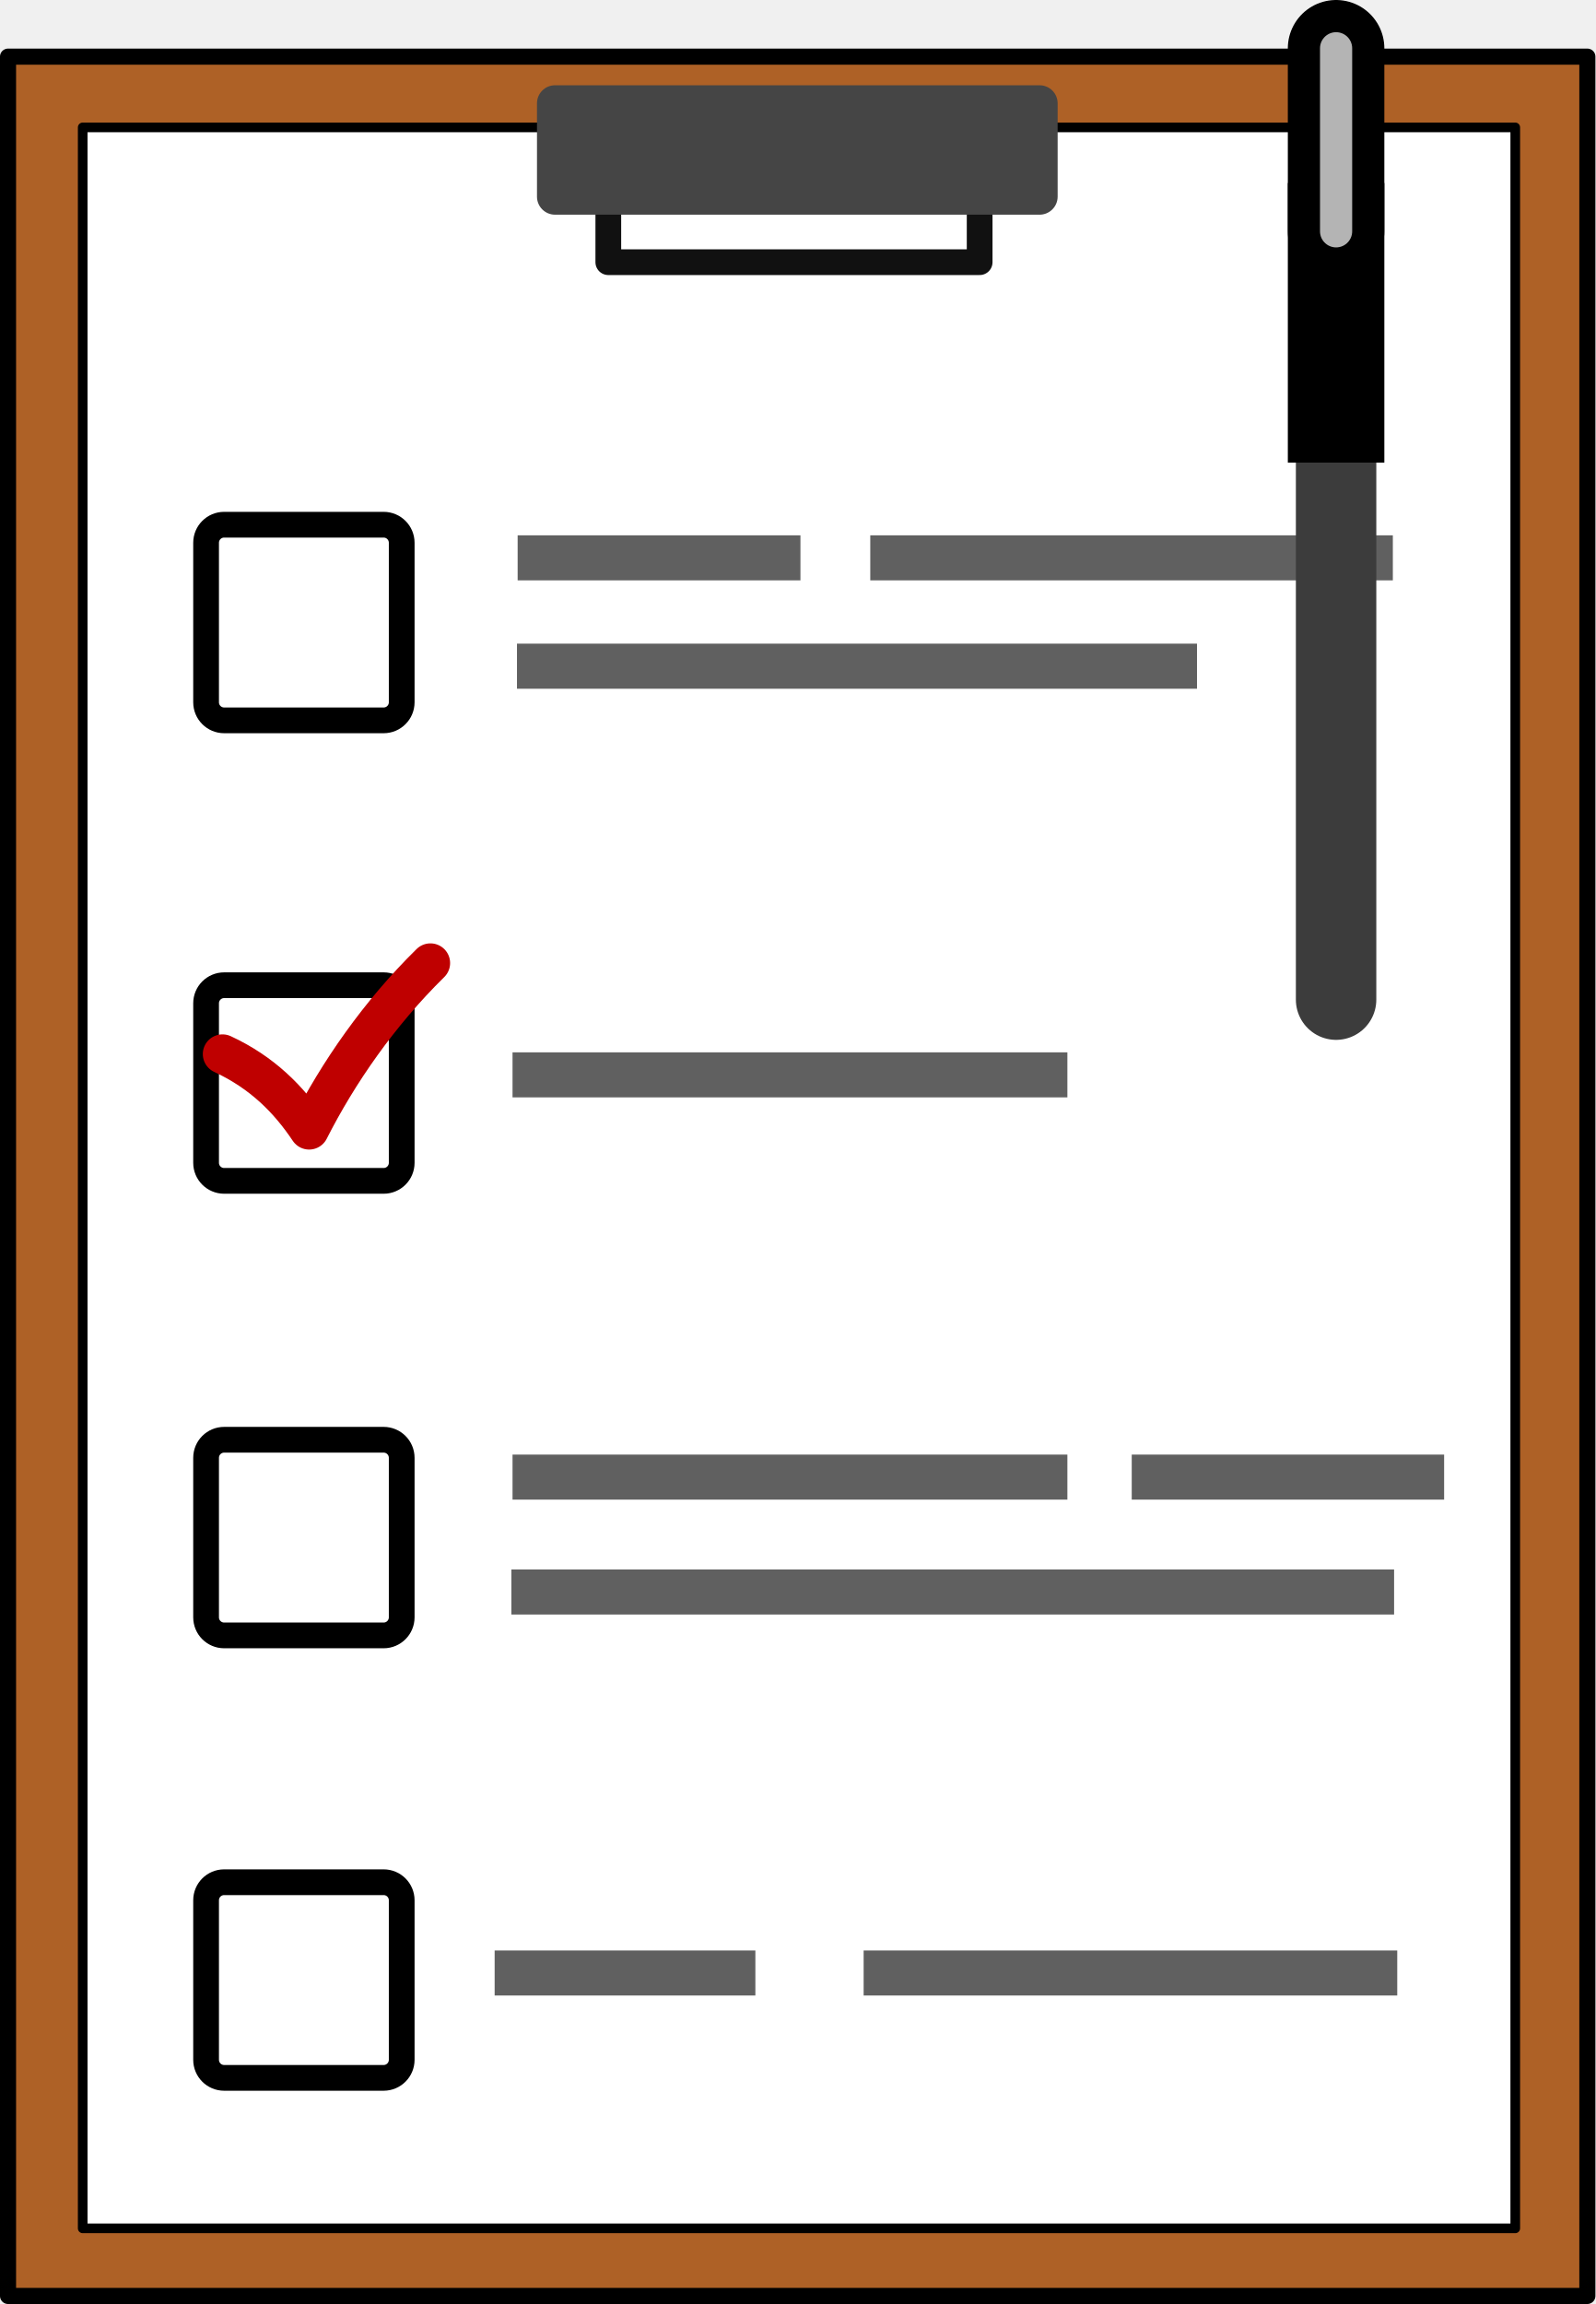
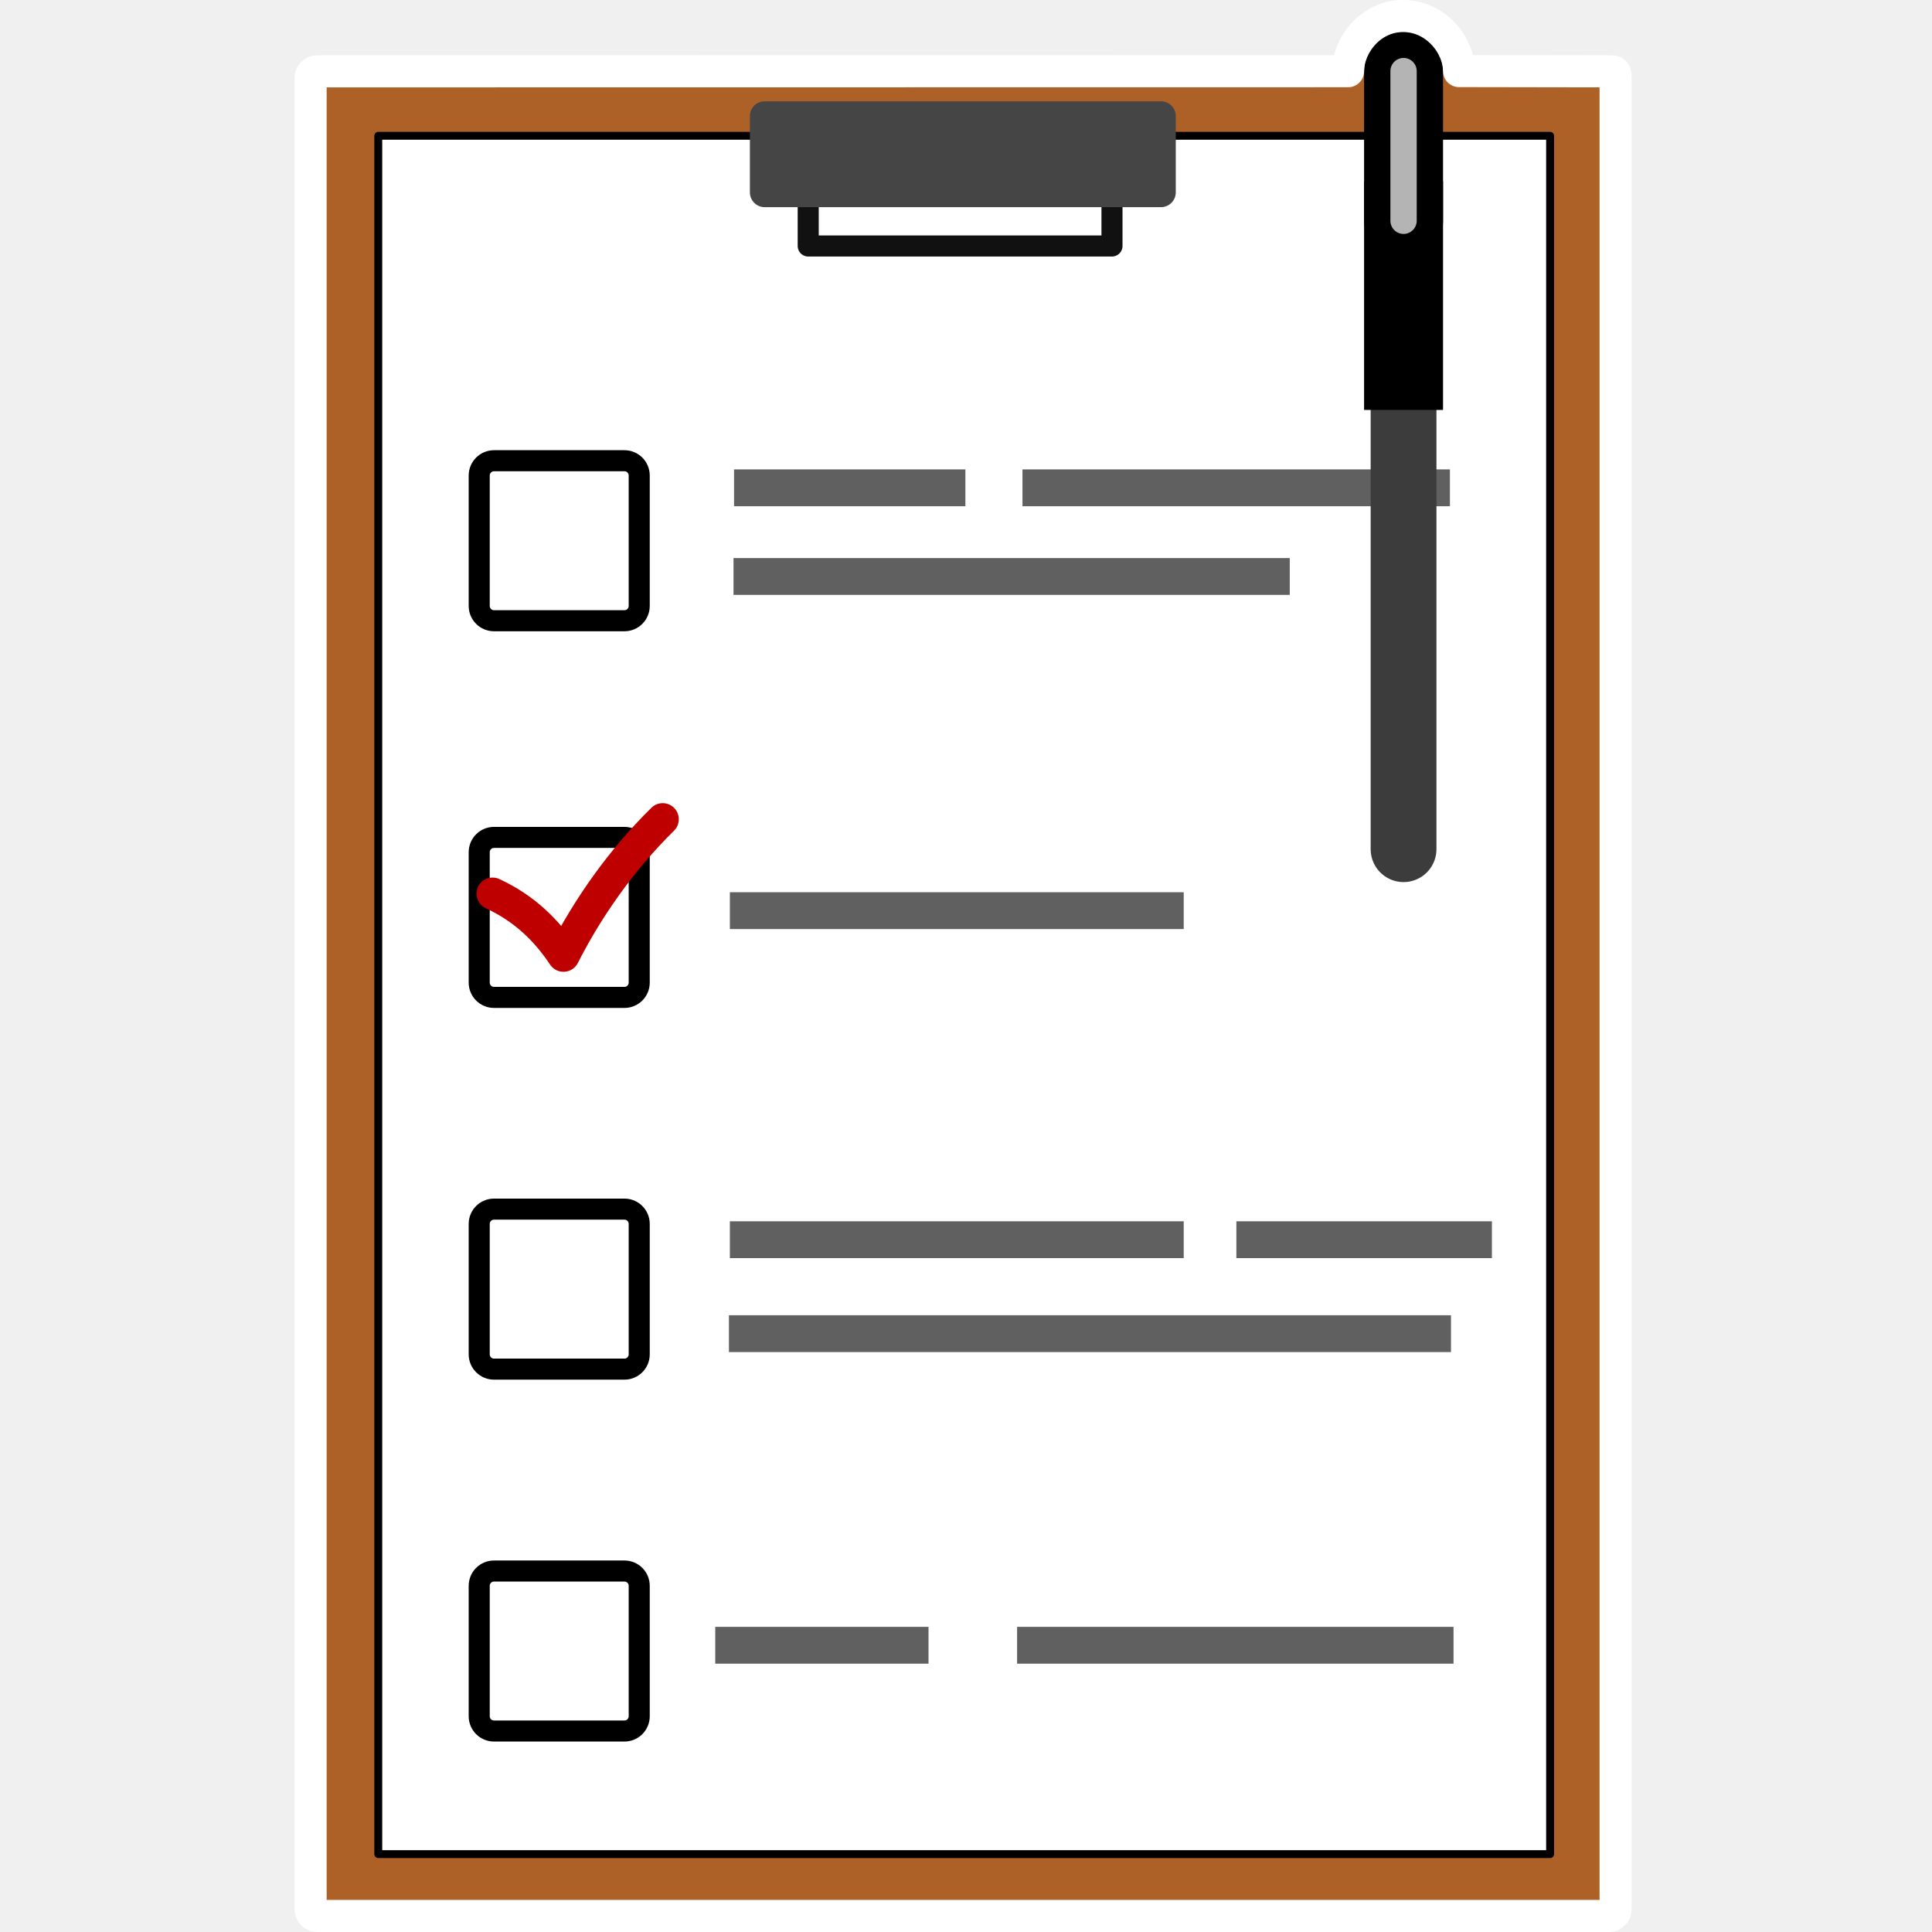
- <svg xmlns="http://www.w3.org/2000/svg" width="49.589mm" height="71.604mm" viewBox="0 0 49.589 71.604" version="1.1" id="svg1">
+ <svg xmlns="http://www.w3.org/2000/svg" width="60mm" height="60mm" viewBox="0 0 60 60" version="1.1" id="svg1">
  <defs id="defs1">
    </defs>
-   <g id="layer1" transform="translate(-62.39431,-50.44094)">
-     <rect style="opacity:1;fill:#ae6126;fill-opacity:1;stroke:#000000;stroke-width:0.5;stroke-linecap:round;stroke-linejoin:round;stroke-dasharray:none;stroke-opacity:1" id="rect48" width="49.089" height="69.594" x="62.644" y="52.201" />
+   <g id="layer1" transform="translate(-62.14431,-49.94754)">
+     <rect style="opacity:1;fill:#ae6126;fill-opacity:1;stroke:none;stroke-width:0.409;stroke-linecap:round;stroke-linejoin:round;stroke-dasharray:none;stroke-opacity:1" id="rect48" width="40.526" height="57.317" x="71.785" y="52.138" />
    <g id="path2" style="opacity:1">
      <g id="g2">
        <g id="path3" style="opacity:1" />
      </g>
    </g>
-     <rect style="opacity:1;fill:#ffffff;fill-opacity:1;stroke:#000000;stroke-width:0.3;stroke-linecap:round;stroke-linejoin:round;stroke-dasharray:none;stroke-opacity:1" id="rect47" width="44.527" height="65.294" x="64.965" y="54.4" rx="0" ry="0" />
-     <path style="opacity:1;fill:none;fill-opacity:1;stroke:#000000;stroke-width:3;stroke-linecap:round;stroke-linejoin:round;stroke-dasharray:none;stroke-opacity:1" d="m 103.923,51.941 v 5.689" id="path49" />
-     <path style="opacity:1;fill:none;fill-opacity:1;stroke:#111111;stroke-width:0.8;stroke-linecap:square;stroke-linejoin:round;stroke-dasharray:none;stroke-opacity:1" d="m 81.302,57.332 v 1.257 h 11.542 v -1.257" id="path50" />
-     <rect style="opacity:1;fill:#454545;fill-opacity:1;stroke:none;stroke-width:0.5;stroke-linecap:round;stroke-linejoin:round;stroke-dasharray:none;stroke-opacity:1" id="rect49" width="16.183" height="4.022" x="79.085" y="53.091" rx="0.561" ry="0.561" />
-     <rect style="opacity:1;fill:none;fill-opacity:1;stroke:#000000;stroke-width:0.8;stroke-linecap:square;stroke-linejoin:round;stroke-dasharray:none;stroke-opacity:1" id="rect50" width="6.08" height="6.08" x="68.8" y="66.748" rx="0.561" ry="0.561" />
-     <rect style="fill:none;fill-opacity:1;stroke:#000000;stroke-width:0.8;stroke-linecap:square;stroke-linejoin:round;stroke-dasharray:none;stroke-opacity:1" id="rect50-3-2" width="6.08" height="6.08" x="68.8" y="81.06" rx="0.561" ry="0.561" />
-     <rect style="fill:none;fill-opacity:1;stroke:#000000;stroke-width:0.8;stroke-linecap:square;stroke-linejoin:round;stroke-dasharray:none;stroke-opacity:1" id="rect50-3" width="6.08" height="6.08" x="68.8" y="95.186" rx="0.561" ry="0.561" />
-     <rect style="fill:none;fill-opacity:1;stroke:#000000;stroke-width:0.8;stroke-linecap:square;stroke-linejoin:round;stroke-dasharray:none;stroke-opacity:1" id="rect50-3-2-7" width="6.08" height="6.08" x="68.8" y="108.937" rx="0.561" ry="0.561" />
-     <path style="opacity:1;fill:none;fill-opacity:1;stroke:#bf0000;stroke-width:1.224;stroke-linecap:round;stroke-linejoin:round;stroke-dasharray:none;stroke-opacity:1" d="m 69.31,83.199 c 1.231,0.571 2.057,1.404 2.693,2.356 0.9,-1.776 2.18,-3.623 3.77,-5.184" id="path51" />
-     <path style="opacity:1;fill:none;fill-opacity:1;stroke:#606060;stroke-width:1.4;stroke-linecap:square;stroke-linejoin:round;stroke-dasharray:none;stroke-opacity:1" d="m 79.184,67.777 h 7.39" id="path52" />
-     <path style="fill:none;fill-opacity:1;stroke:#606060;stroke-width:1.4;stroke-linecap:square;stroke-linejoin:round;stroke-dasharray:none;stroke-opacity:1" d="m 79.163,71.145 h 19.737" id="path52-1" />
-     <path style="fill:none;fill-opacity:1;stroke:#606060;stroke-width:1.4;stroke-linecap:square;stroke-linejoin:round;stroke-dasharray:none;stroke-opacity:1" d="M 78.989,99.918 H 105.026" id="path52-1-4" />
-     <path style="fill:none;fill-opacity:1;stroke:#606060;stroke-width:1.4;stroke-linecap:square;stroke-linejoin:round;stroke-dasharray:none;stroke-opacity:1" d="m 78.469,111.758 h 6.704" id="path52-1-4-2" />
-     <path style="fill:none;fill-opacity:1;stroke:#606060;stroke-width:1.4;stroke-linecap:square;stroke-linejoin:round;stroke-dasharray:none;stroke-opacity:1" d="M 89.938,111.758 H 105.124" id="path52-1-4-2-2" />
-     <path style="fill:none;fill-opacity:1;stroke:#606060;stroke-width:1.4;stroke-linecap:square;stroke-linejoin:round;stroke-dasharray:none;stroke-opacity:1" d="m 79.025,83.845 h 15.846" id="path52-1-2" />
-     <path style="fill:none;fill-opacity:1;stroke:#606060;stroke-width:1.4;stroke-linecap:square;stroke-linejoin:round;stroke-dasharray:none;stroke-opacity:1" d="m 79.025,96.346 h 15.846" id="path52-1-2-9" />
-     <path style="fill:none;fill-opacity:1;stroke:#606060;stroke-width:1.4;stroke-linecap:square;stroke-linejoin:round;stroke-dasharray:none;stroke-opacity:1" d="m 98.271,96.346 h 8.31" id="path52-1-2-9-5" />
-     <path style="fill:none;fill-opacity:1;stroke:#606060;stroke-width:1.4;stroke-linecap:square;stroke-linejoin:round;stroke-dasharray:none;stroke-opacity:1" d="m 90.144,67.777 h 14.843" id="path52-8" />
-     <path style="fill:none;fill-opacity:1;stroke:#3c3c3c;stroke-width:2.5;stroke-linecap:round;stroke-linejoin:round;stroke-dasharray:none;stroke-opacity:1" d="M 103.923,62.987 V 81.508" id="path49-7" />
-     <path style="fill:none;fill-opacity:1;stroke:#000000;stroke-width:3;stroke-linecap:square;stroke-linejoin:round;stroke-dasharray:none;stroke-opacity:1" d="m 103.923,57.629 v 5.689" id="path49-4" />
-     <path style="fill:none;fill-opacity:1;stroke:#b4b4b4;stroke-width:1;stroke-linecap:round;stroke-linejoin:round;stroke-dasharray:none;stroke-opacity:1" d="m 103.923,51.941 v 5.689" id="path49-0" />
+     <rect style="opacity:1;fill:#ffffff;fill-opacity:1;stroke:#000000;stroke-width:0.245;stroke-linecap:round;stroke-linejoin:round;stroke-dasharray:none;stroke-opacity:1" id="rect47" width="36.392" height="53.364" x="73.892" y="54.165" rx="0" ry="0" />
+     <path style="opacity:1;fill:none;fill-opacity:1;stroke:#000000;stroke-width:2.452;stroke-linecap:round;stroke-linejoin:round;stroke-dasharray:none;stroke-opacity:1" d="m 105.733,52.155 v 4.649" id="path49" />
+     <path style="opacity:1;fill:none;fill-opacity:1;stroke:#111111;stroke-width:0.654;stroke-linecap:square;stroke-linejoin:round;stroke-dasharray:none;stroke-opacity:1" d="m 87.244,56.56 v 1.027 h 9.434 v -1.027" id="path50" />
+     <rect style="opacity:1;fill:#454545;fill-opacity:1;stroke:none;stroke-width:0.409;stroke-linecap:round;stroke-linejoin:round;stroke-dasharray:none;stroke-opacity:1" id="rect49" width="13.226" height="3.287" x="85.433" y="53.094" rx="0.459" ry="0.459" />
+     <rect style="opacity:1;fill:none;fill-opacity:1;stroke:#000000;stroke-width:0.654;stroke-linecap:square;stroke-linejoin:round;stroke-dasharray:none;stroke-opacity:1" id="rect50" width="4.969" height="4.969" x="77.027" y="64.256" rx="0.459" ry="0.459" />
+     <rect style="fill:none;fill-opacity:1;stroke:#000000;stroke-width:0.654;stroke-linecap:square;stroke-linejoin:round;stroke-dasharray:none;stroke-opacity:1" id="rect50-3-2" width="4.969" height="4.969" x="77.027" y="75.954" rx="0.459" ry="0.459" />
+     <rect style="fill:none;fill-opacity:1;stroke:#000000;stroke-width:0.654;stroke-linecap:square;stroke-linejoin:round;stroke-dasharray:none;stroke-opacity:1" id="rect50-3" width="4.969" height="4.969" x="77.027" y="87.498" rx="0.459" ry="0.459" />
+     <rect style="fill:none;fill-opacity:1;stroke:#000000;stroke-width:0.654;stroke-linecap:square;stroke-linejoin:round;stroke-dasharray:none;stroke-opacity:1" id="rect50-3-2-7" width="4.969" height="4.969" x="77.027" y="98.737" rx="0.459" ry="0.459" />
+     <path style="opacity:1;fill:none;fill-opacity:1;stroke:#bf0000;stroke-width:1;stroke-linecap:round;stroke-linejoin:round;stroke-dasharray:none;stroke-opacity:1" d="m 77.443,77.701 c 1.006,0.467 1.681,1.148 2.201,1.926 0.735,-1.451 1.782,-2.961 3.081,-4.237" id="path51" />
+     <path style="opacity:1;fill:none;fill-opacity:1;stroke:#606060;stroke-width:1.144;stroke-linecap:square;stroke-linejoin:round;stroke-dasharray:none;stroke-opacity:1" d="m 85.513,65.097 h 6.04" id="path52" />
+     <path style="fill:none;fill-opacity:1;stroke:#606060;stroke-width:1.144;stroke-linecap:square;stroke-linejoin:round;stroke-dasharray:none;stroke-opacity:1" d="m 85.496,67.85 h 16.131" id="path52-1" />
+     <path style="fill:none;fill-opacity:1;stroke:#606060;stroke-width:1.144;stroke-linecap:square;stroke-linejoin:round;stroke-dasharray:none;stroke-opacity:1" d="M 85.354,91.366 H 106.634" id="path52-1-4" />
+     <path style="fill:none;fill-opacity:1;stroke:#606060;stroke-width:1.144;stroke-linecap:square;stroke-linejoin:round;stroke-dasharray:none;stroke-opacity:1" d="m 84.929,101.043 h 5.479" id="path52-1-4-2" />
+     <path style="fill:none;fill-opacity:1;stroke:#606060;stroke-width:1.144;stroke-linecap:square;stroke-linejoin:round;stroke-dasharray:none;stroke-opacity:1" d="M 94.303,101.043 H 106.713" id="path52-1-4-2-2" />
+     <path style="fill:none;fill-opacity:1;stroke:#606060;stroke-width:1.144;stroke-linecap:square;stroke-linejoin:round;stroke-dasharray:none;stroke-opacity:1" d="M 85.383,78.229 H 98.334" id="path52-1-2" />
+     <path style="fill:none;fill-opacity:1;stroke:#606060;stroke-width:1.144;stroke-linecap:square;stroke-linejoin:round;stroke-dasharray:none;stroke-opacity:1" d="M 85.383,88.447 H 98.334" id="path52-1-2-9" />
+     <path style="fill:none;fill-opacity:1;stroke:#606060;stroke-width:1.144;stroke-linecap:square;stroke-linejoin:round;stroke-dasharray:none;stroke-opacity:1" d="m 101.113,88.447 h 6.792" id="path52-1-2-9-5" />
+     <path style="fill:none;fill-opacity:1;stroke:#606060;stroke-width:1.144;stroke-linecap:square;stroke-linejoin:round;stroke-dasharray:none;stroke-opacity:1" d="M 94.47,65.097 H 106.601" id="path52-8" />
+     <path style="fill:none;fill-opacity:1;stroke:#3c3c3c;stroke-width:2.043;stroke-linecap:round;stroke-linejoin:round;stroke-dasharray:none;stroke-opacity:1" d="M 105.733,61.183 V 76.32" id="path49-7" />
+     <path style="fill:none;fill-opacity:1;stroke:#000000;stroke-width:2.452;stroke-linecap:square;stroke-linejoin:round;stroke-dasharray:none;stroke-opacity:1" d="m 105.733,56.804 v 4.649" id="path49-4" />
+     <path style="fill:none;fill-opacity:1;stroke:#b4b4b4;stroke-width:0.817;stroke-linecap:round;stroke-linejoin:round;stroke-dasharray:none;stroke-opacity:1" d="m 105.733,52.155 v 4.649" id="path49-0" />
+     <path id="path49-3" style="fill:none;fill-opacity:1;stroke:#ffffff;stroke-width:0.996;stroke-linecap:round;stroke-linejoin:round;stroke-dasharray:none;stroke-opacity:1" d="m 107.457,52.155 c 0,-0.775 -0.697,-1.701 -1.724,-1.71 -1.027,-0.009 -1.723,0.917 -1.723,1.714 l -32.015,0.004 c -0.113,1.2e-5 -0.204,0.092 -0.204,0.204 v 56.878 c 1.1e-5,0.113 0.092,0.204 0.204,0.204 h 40.119 c 0.113,-1e-5 0.204,-0.092 0.204,-0.204 V 52.367 c -10e-6,-0.113 -10e-4,-0.204 -0.114,-0.204 z" />
  </g>
</svg>
